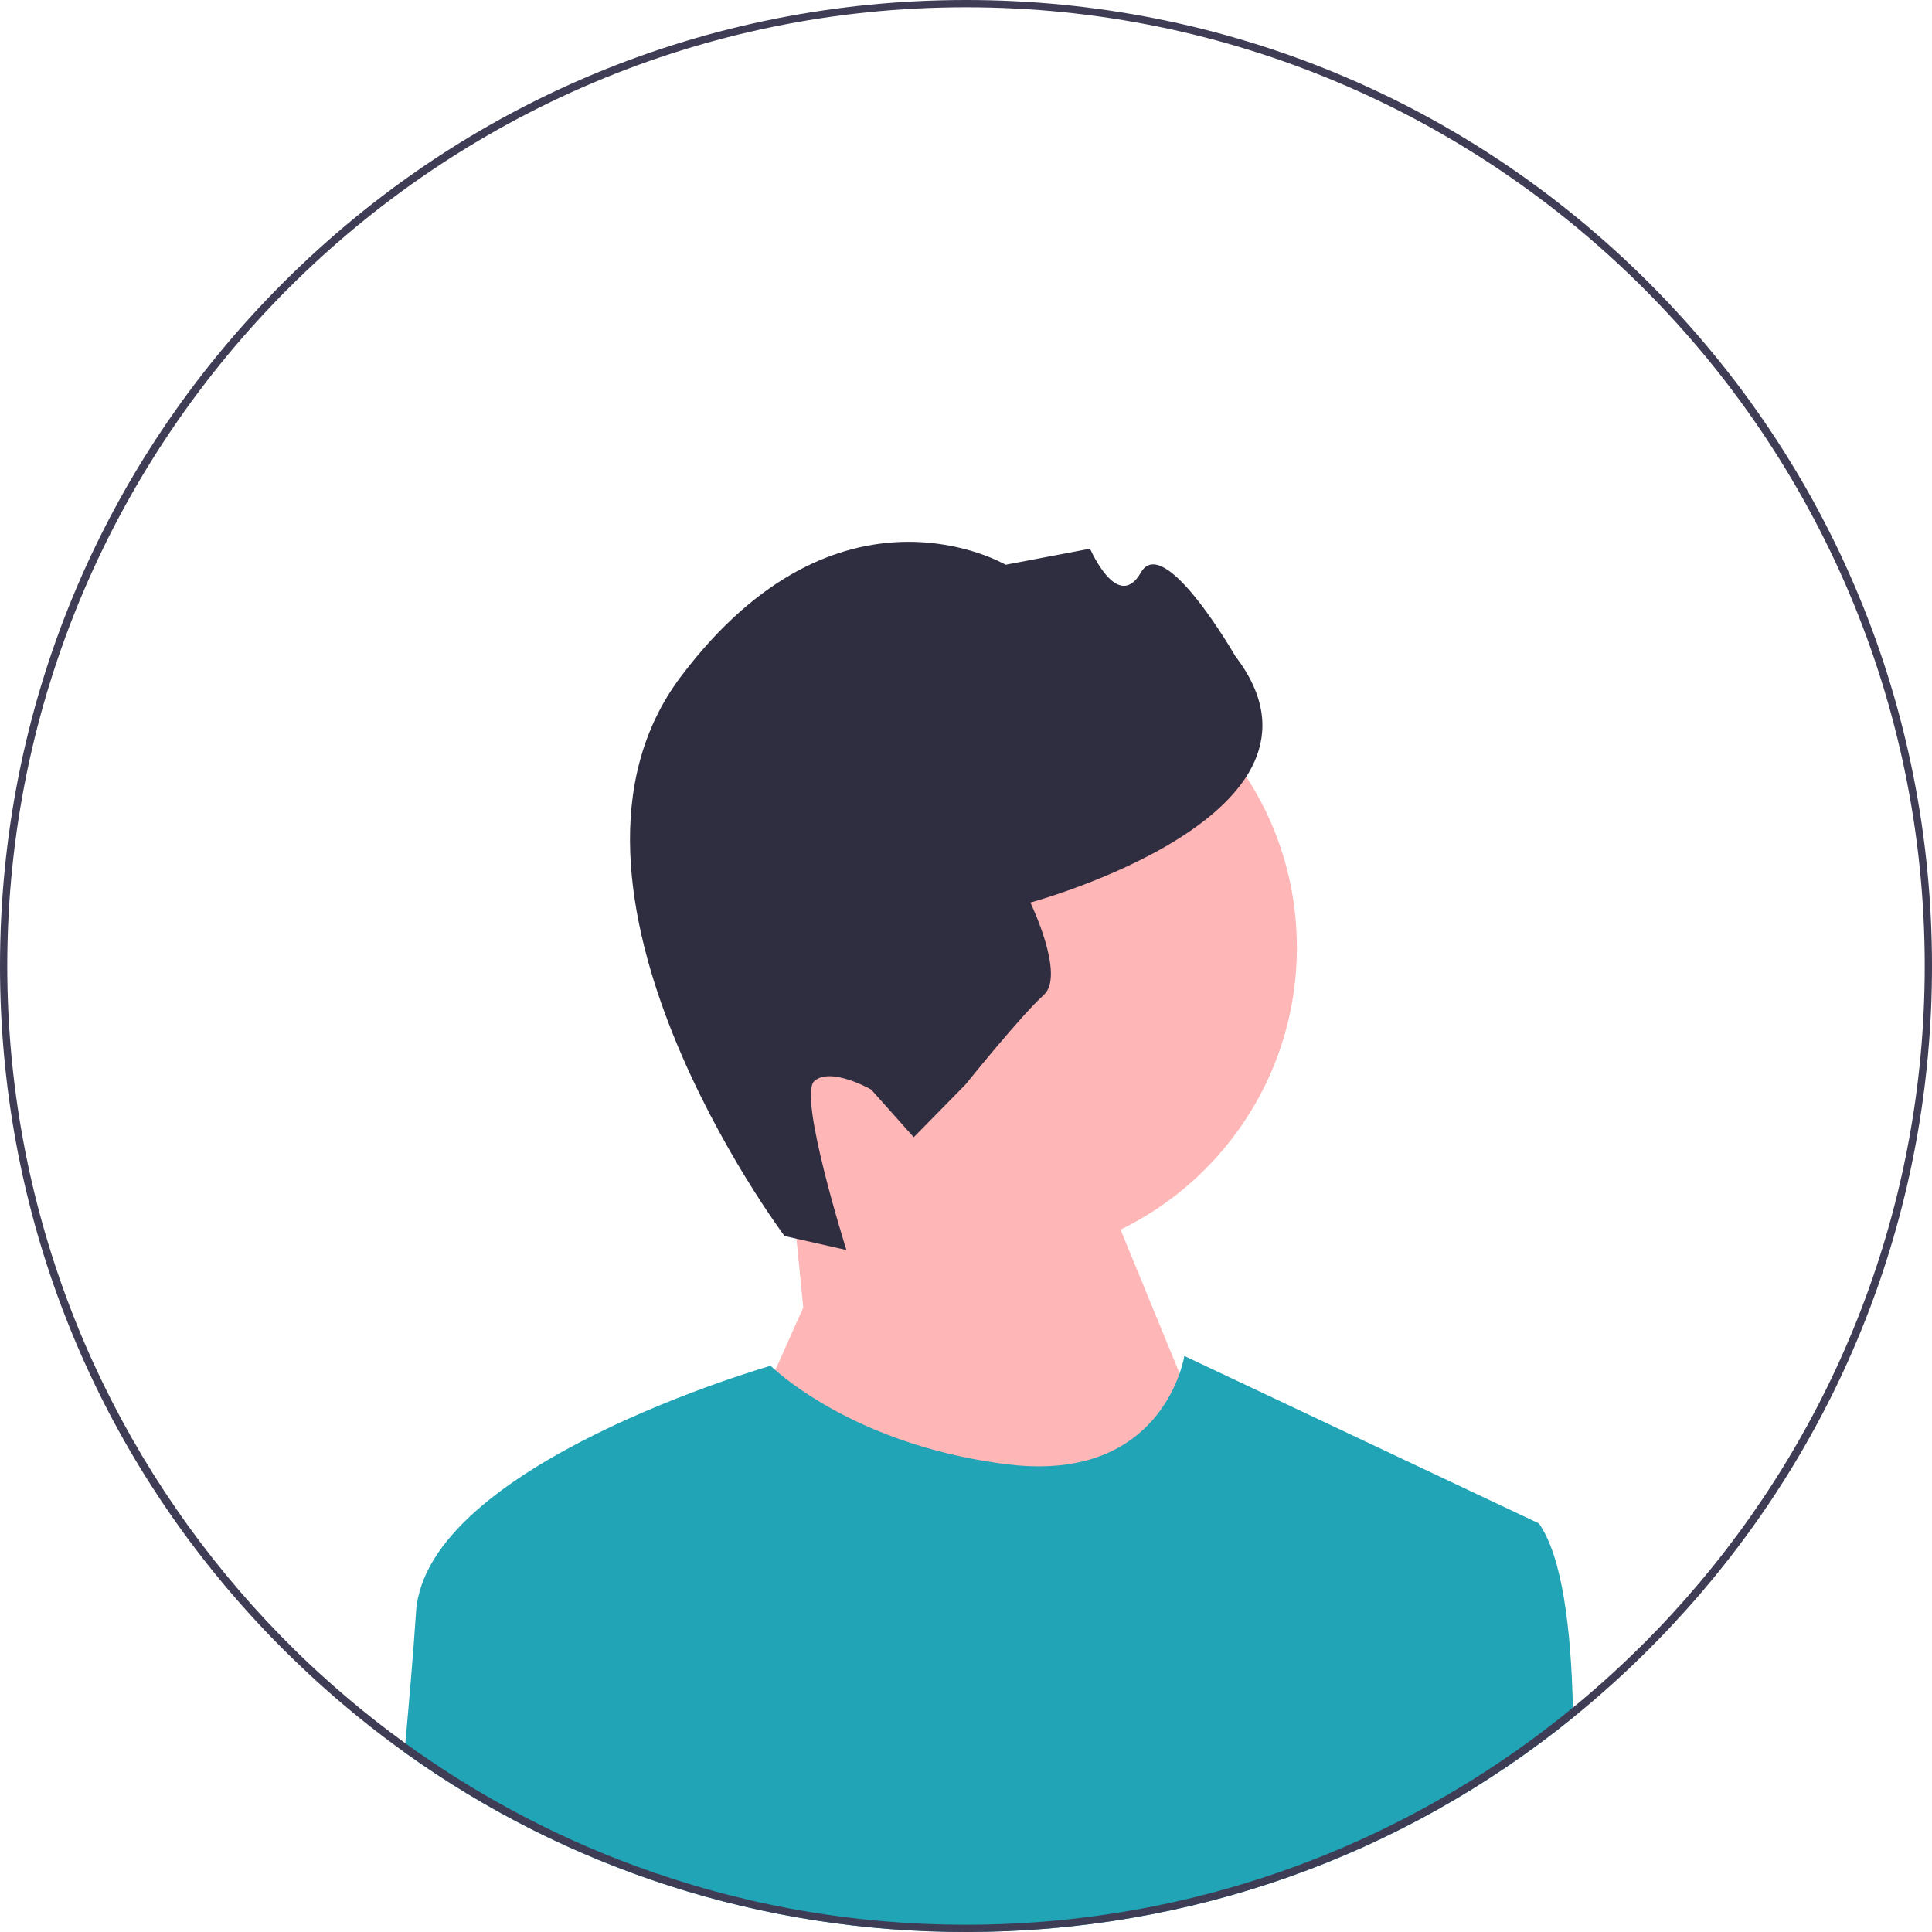
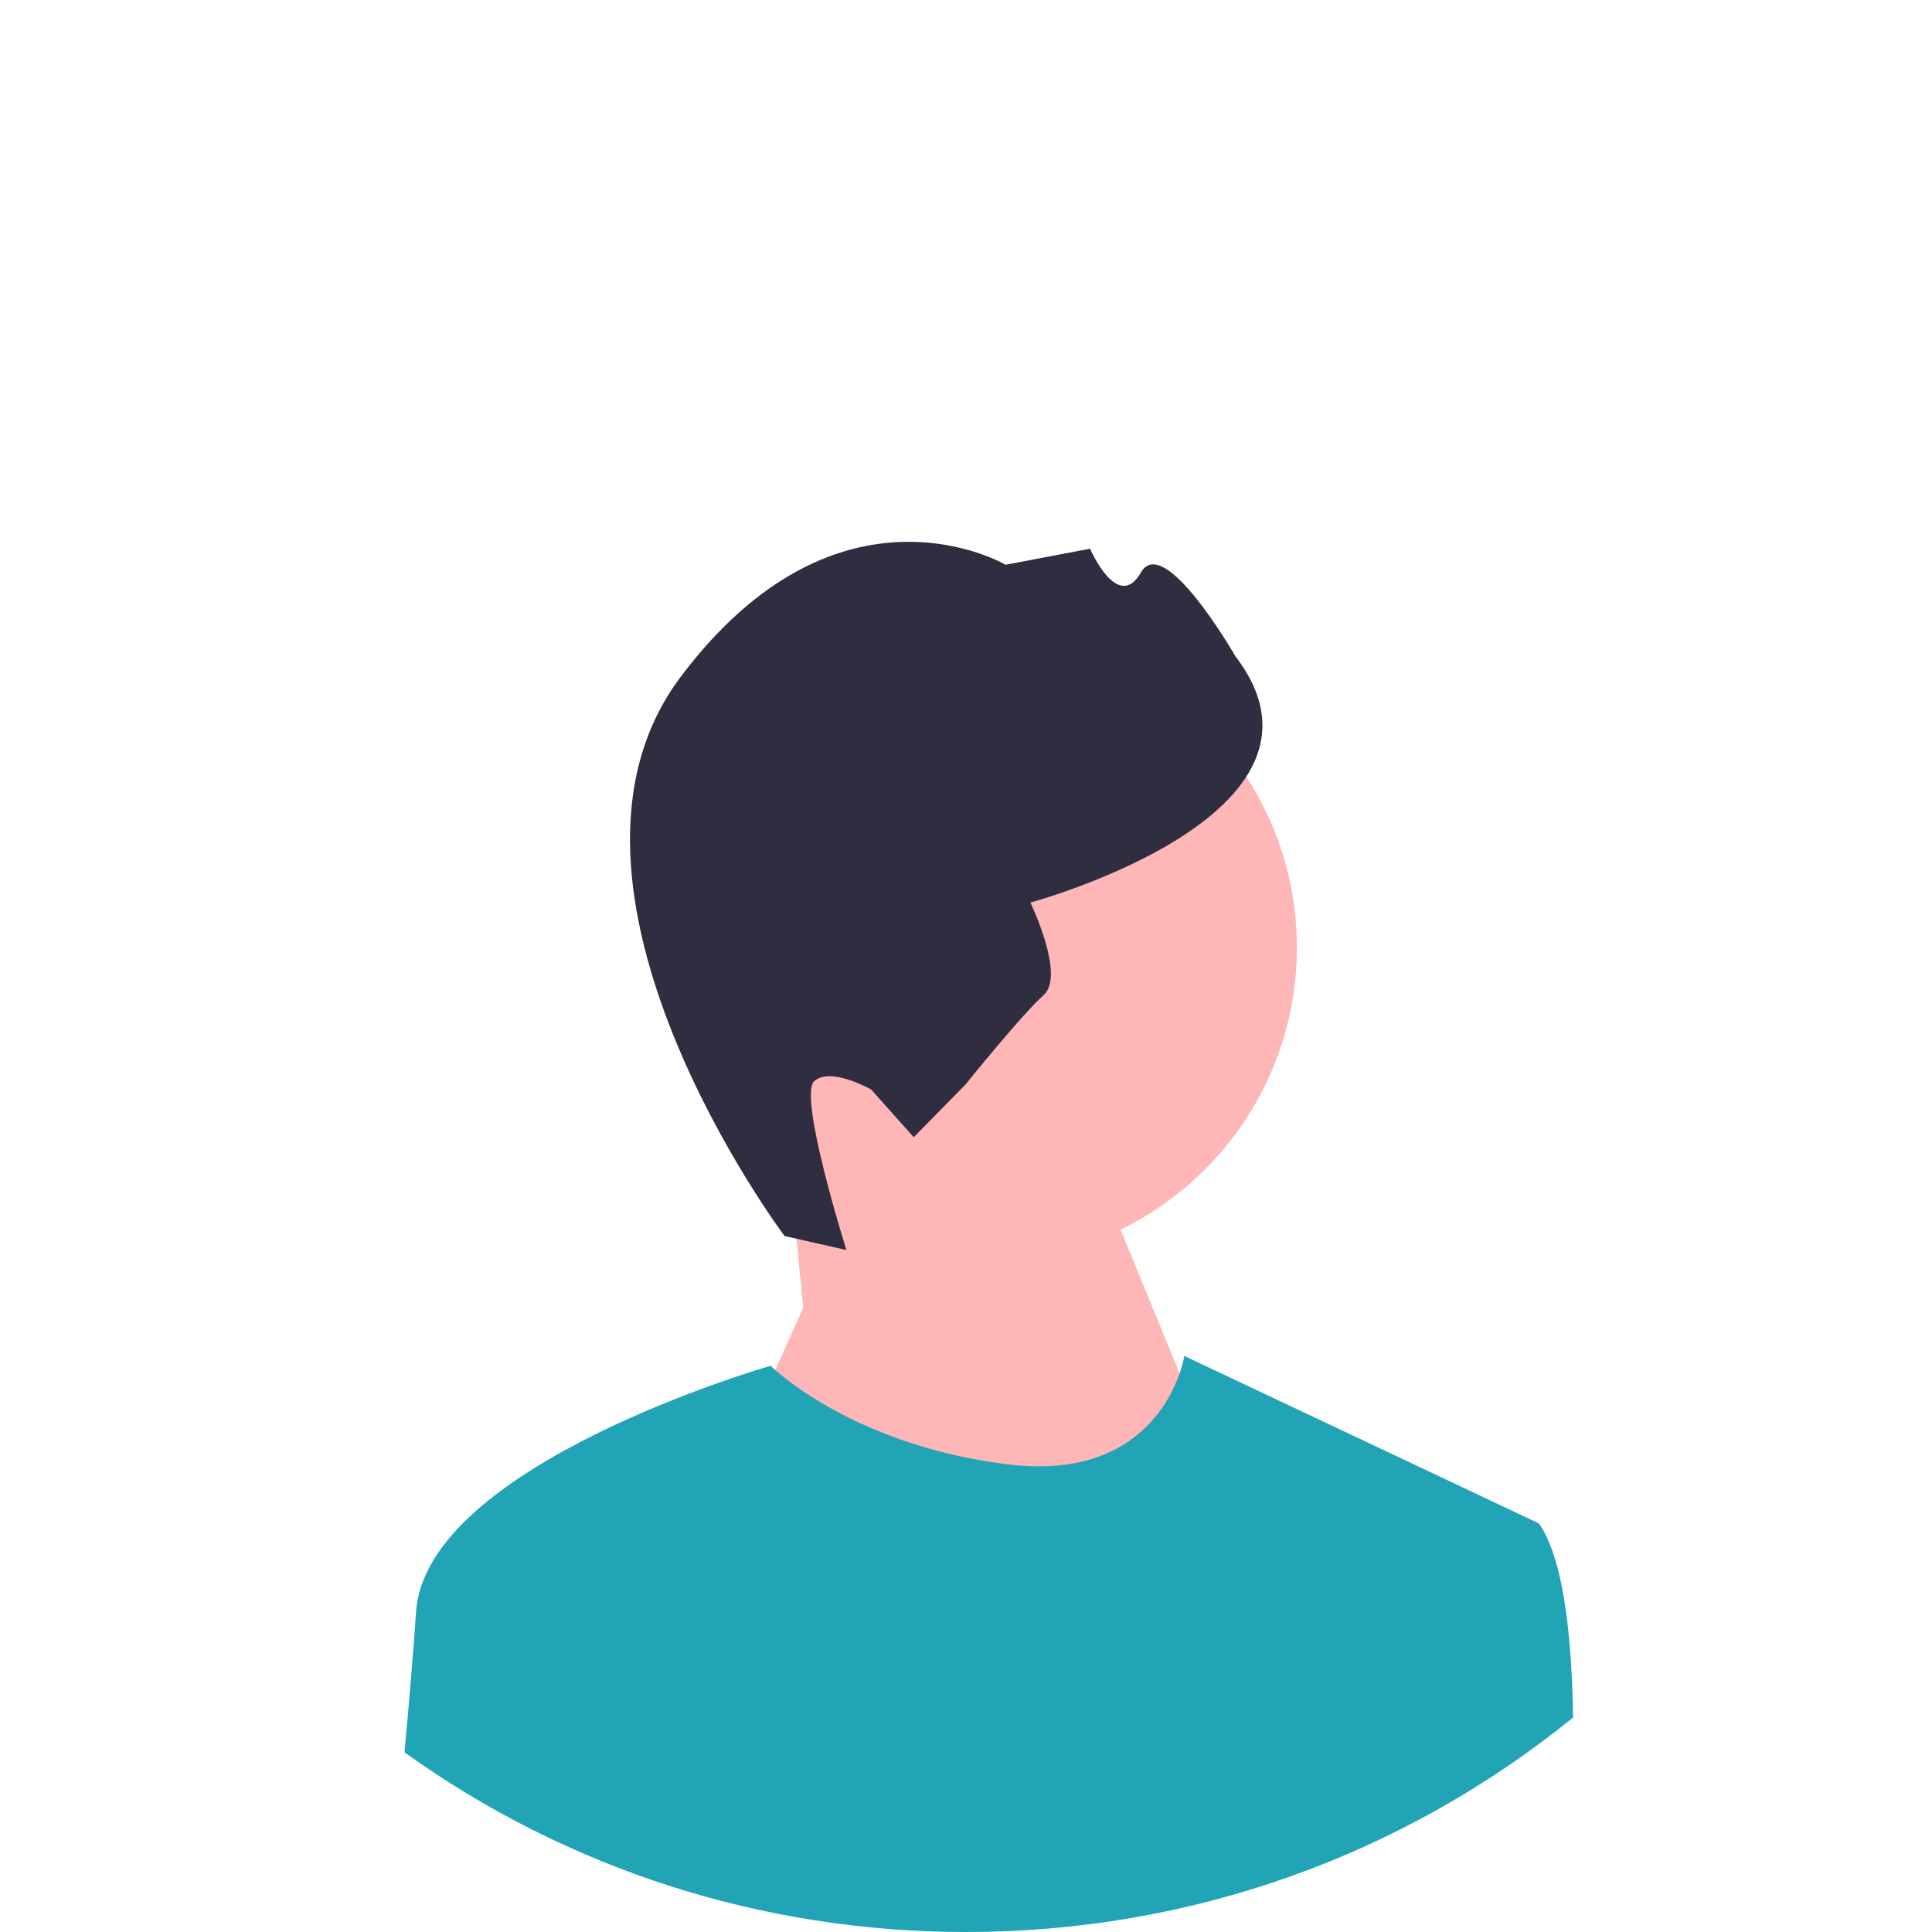
<svg xmlns="http://www.w3.org/2000/svg" width="532" height="532" viewBox="0 0 532 532">
  <circle cx="270.76" cy="260.934" r="86.349" fill="#ffb6b6" />
  <polygon points="221.19 360.052 217.289 320.618 295.19 306.052 341.19 418.052 261.19 510.052 204.19 398.052 221.19 360.052" fill="#ffb6b6" />
  <path d="m216.037,340.357l17.031,3.848s-13.388-42.455-8.844-46.508c4.544-4.053,15.68,2.333,15.68,2.333l11.702,13.12,14.254-14.512s15.475-19.242,21.534-24.646-3.673-25.464-3.673-25.464c0,0,89.892-24.239,56.443-67.84,0,0-19.611-34.185-25.997-23.049-6.386,11.136-14.002-6.55-14.002-6.55l-23.254,4.422s-45.894-27.06-89.453,30.83c-43.559,57.89,28.579,154.016,28.579,154.016h-0Z" fill="#2f2e41" />
  <path d="m433.16,472.95c-47.19,38.26-105.57,59.05-167.16,59.05-56.24,0-109.81-17.34-154.62-49.48.08-.84.16-1.67.23-2.5,1.19-13,2.25-25.64,2.95-36.12,2.71-40.69,97.64-67.81,97.64-67.81,0,0,.43.43,1.29,1.18,5.24,4.6,26.51,21.28,63.81,25.94,33.26,4.16,44.21-15.57,47.52-25.02,1-2.88,1.3-4.81,1.3-4.81l97.64,46.11c6.37,9.1,8.86,28.7,9.35,50.73.02.91.04,1.81.05,2.73Z" fill="#20a4b6" />
-   <path d="m454.09,77.91C403.85,27.67,337.05,0,266,0S128.15,27.67,77.91,77.91C27.67,128.15,0,194.95,0,266c0,64.85,23.05,126.16,65.29,174.57,4.03,4.63,8.24,9.14,12.62,13.52,1.03,1.03,2.07,2.06,3.12,3.06,2.8,2.71,5.65,5.36,8.55,7.93,1.76,1.57,3.54,3.11,5.34,4.62,1.41,1.19,2.82,2.36,4.25,3.51.03.03.05.05.08.07,3.97,3.2,8.01,6.28,12.13,9.24,44.81,32.14,98.38,49.48,154.62,49.48,61.59,0,119.97-20.79,167.16-59.05,3.85-3.12,7.62-6.36,11.32-9.71,3.27-2.96,6.47-6.01,9.61-9.15.99-.99,1.98-1.99,2.95-3,2.7-2.78,5.32-5.61,7.88-8.48,43.37-48.72,67.08-110.84,67.08-176.61,0-71.05-27.67-137.85-77.91-188.09Zm10.18,362.21c-2.5,2.84-5.06,5.64-7.68,8.37-4.08,4.25-8.29,8.37-12.64,12.34-1.65,1.52-3.32,3-5.01,4.47-1.92,1.67-3.86,3.31-5.83,4.92-15.53,12.75-32.54,23.75-50.73,32.71-7.19,3.55-14.56,6.78-22.1,9.67-29.29,11.24-61.08,17.4-94.28,17.4-32.04,0-62.76-5.74-91.19-16.24-11.67-4.3-22.95-9.41-33.78-15.26-1.59-.86-3.17-1.73-4.74-2.62-8.26-4.68-16.25-9.79-23.92-15.31-.25-.18-.51-.37-.76-.55-5.46-3.94-10.77-8.09-15.9-12.45-1.88-1.59-3.74-3.2-5.57-4.85-2.98-2.65-5.9-5.38-8.75-8.18-5.4-5.29-10.56-10.8-15.49-16.53C26.09,391.77,2,331.65,2,266,2,120.43,120.43,2,266,2s264,118.43,264,264c0,66.66-24.83,127.62-65.73,174.12Z" fill="#3f3d56" />
</svg>
